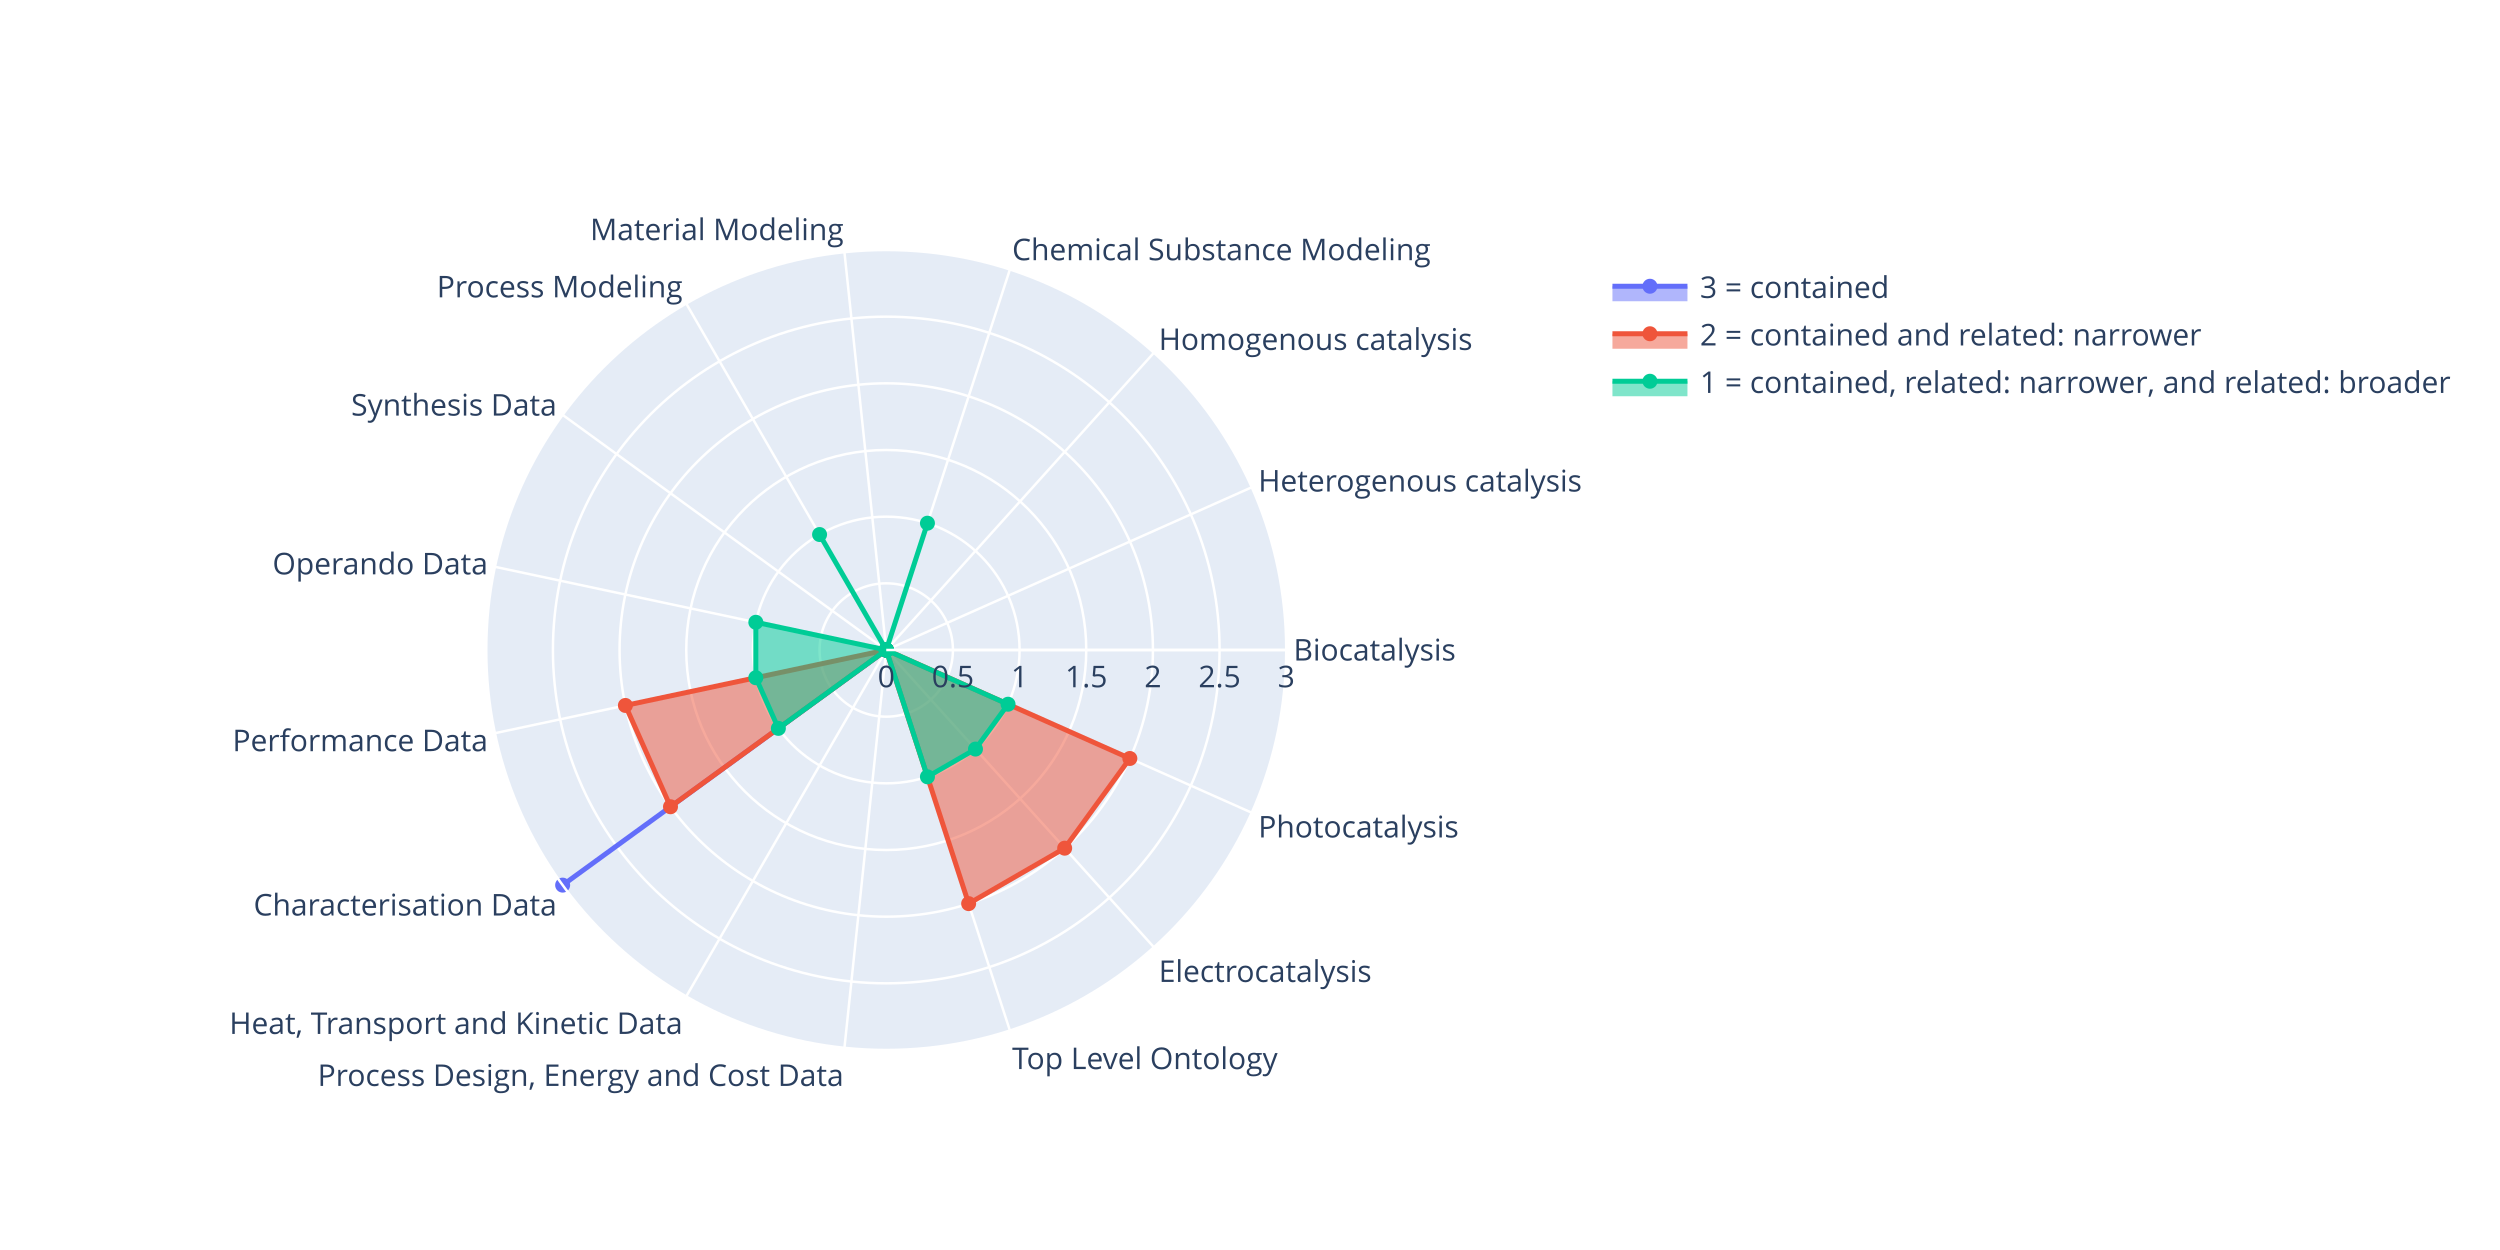
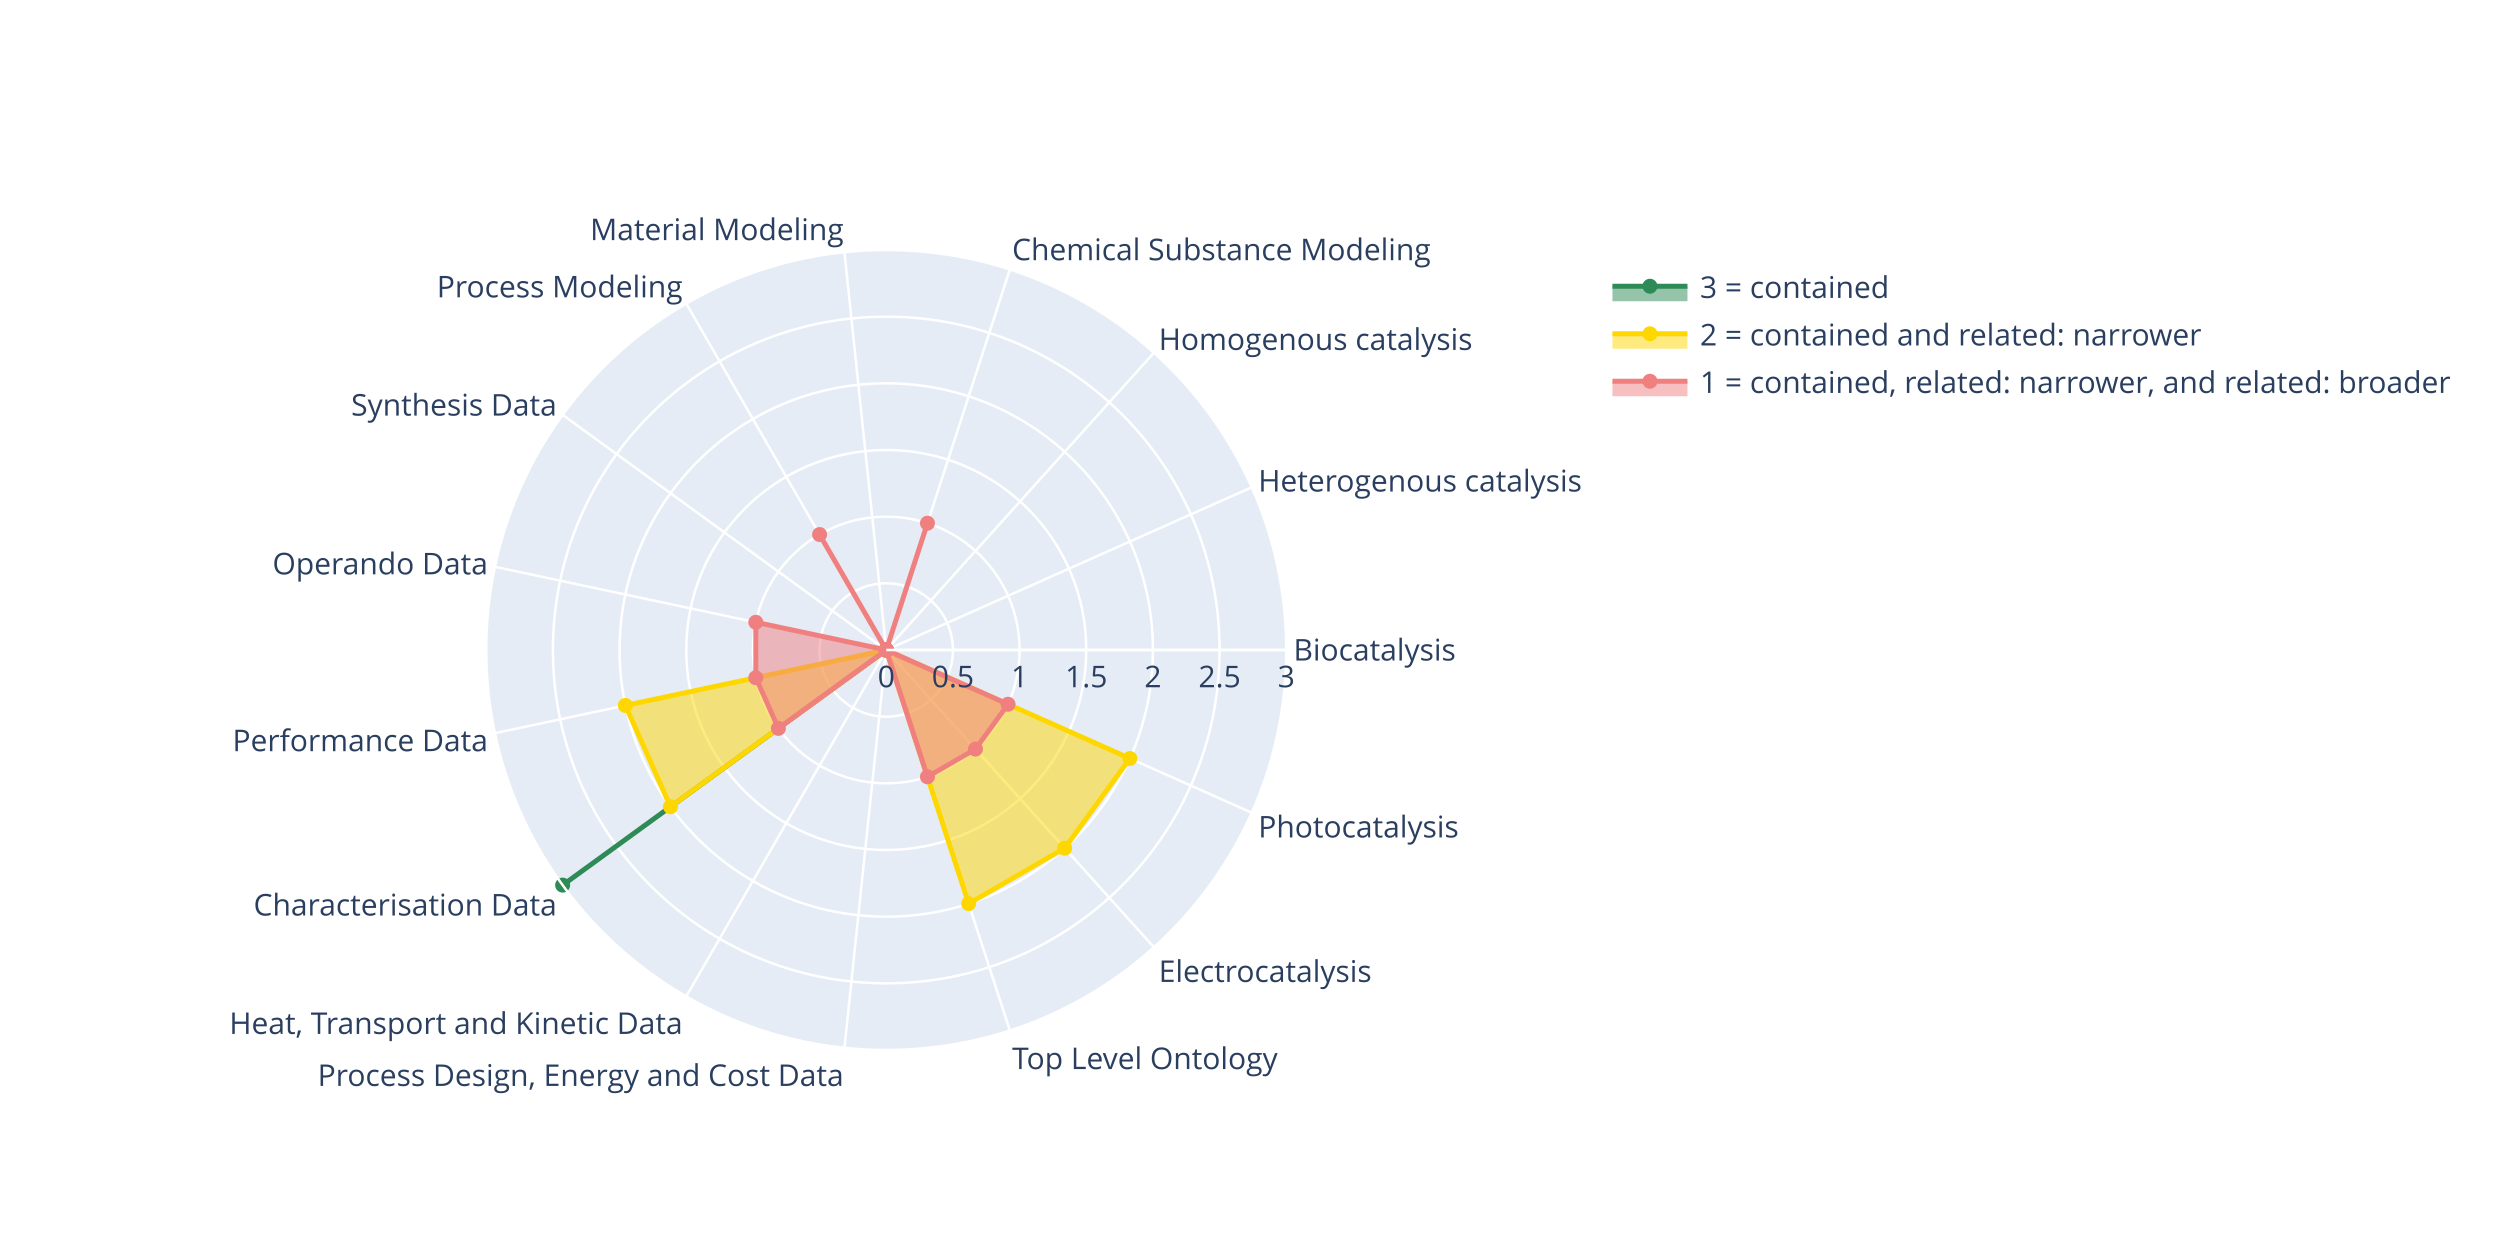
<svg xmlns="http://www.w3.org/2000/svg" class="main-svg" width="1000" height="500" style="" viewBox="0 0 1000 500">
  <rect x="0" y="0" width="1000" height="500" style="fill: rgb(255, 255, 255); fill-opacity: 1;" />
-   <defs id="defs-a817ab">
+   <defs id="defs-c5a2f8">
    <g class="clips">
-       <clipPath id="clipa817abpolar-for-traces">
+       <clipPath id="clipc5a2f8polar-for-traces">
        <path d="M160,0A160,160 0,1,0 -160,-1.9594348786357652e-14A160,160 0,1,0 160,3.9188697572715304e-14Z" transform="translate(160,160)" />
      </clipPath>
    </g>
    <g class="gradients" />
    <g class="patterns" />
  </defs>
  <g class="bglayer" />
  <g class="layer-below">
    <g class="imagelayer" />
    <g class="shapelayer" />
  </g>
  <g class="cartesianlayer" />
  <g class="polarlayer">
    <g class="polar">
      <g class="polarsublayer draglayer" />
      <g class="polarsublayer plotbg">
        <path d="M160,0A160,160 0,1,0 -160,-1.9594348786357652e-14A160,160 0,1,0 160,3.9188697572715304e-14Z" transform="translate(354.5,260)" style="fill: rgb(229, 236, 246); fill-opacity: 1;" />
      </g>
      <g class="polarsublayer backplot">
        <g class="maplayer" />
      </g>
      <g class="polarsublayer angular-grid" style="fill: none;">
        <path class="angularaxisgrid" d="M354.5,260L514.5,260" style="stroke: rgb(255, 255, 255); stroke-opacity: 1; stroke-width: 1px;" />
        <path class="angularaxisgrid" d="M354.5,260L500.667,194.922" style="stroke: rgb(255, 255, 255); stroke-opacity: 1; stroke-width: 1px;" />
        <path class="angularaxisgrid" d="M354.5,260L461.561,141.097" style="stroke: rgb(255, 255, 255); stroke-opacity: 1; stroke-width: 1px;" />
        <path class="angularaxisgrid" d="M354.5,260L403.943,107.831" style="stroke: rgb(255, 255, 255); stroke-opacity: 1; stroke-width: 1px;" />
        <path class="angularaxisgrid" d="M354.5,260L337.775,100.876" style="stroke: rgb(255, 255, 255); stroke-opacity: 1; stroke-width: 1px;" />
        <path class="angularaxisgrid" d="M354.5,260L274.5,121.436" style="stroke: rgb(255, 255, 255); stroke-opacity: 1; stroke-width: 1px;" />
        <path class="angularaxisgrid" d="M354.5,260L225.057,165.954" style="stroke: rgb(255, 255, 255); stroke-opacity: 1; stroke-width: 1px;" />
        <path class="angularaxisgrid" d="M354.5,260L197.996,226.734" style="stroke: rgb(255, 255, 255); stroke-opacity: 1; stroke-width: 1px;" />
        <path class="angularaxisgrid" d="M354.5,260L197.996,293.266" style="stroke: rgb(255, 255, 255); stroke-opacity: 1; stroke-width: 1px;" />
        <path class="angularaxisgrid" d="M354.5,260L225.057,354.046" style="stroke: rgb(255, 255, 255); stroke-opacity: 1; stroke-width: 1px;" />
        <path class="angularaxisgrid" d="M354.5,260L274.5,398.564" style="stroke: rgb(255, 255, 255); stroke-opacity: 1; stroke-width: 1px;" />
        <path class="angularaxisgrid" d="M354.5,260L337.775,419.124" style="stroke: rgb(255, 255, 255); stroke-opacity: 1; stroke-width: 1px;" />
        <path class="angularaxisgrid" d="M354.5,260L403.943,412.169" style="stroke: rgb(255, 255, 255); stroke-opacity: 1; stroke-width: 1px;" />
        <path class="angularaxisgrid" d="M354.5,260L461.561,378.903" style="stroke: rgb(255, 255, 255); stroke-opacity: 1; stroke-width: 1px;" />
        <path class="angularaxisgrid" d="M354.5,260L500.667,325.078" style="stroke: rgb(255, 255, 255); stroke-opacity: 1; stroke-width: 1px;" />
      </g>
      <g class="polarsublayer radial-grid" transform="translate(354.5,260)" style="fill: none;">
        <path class="xgrid" d="M26.67,0A26.67,26.67 0,1,0 -26.67,-3.2661330133259913e-15A26.67,26.67 0,1,0 26.67,6.532266026651983e-15Z" style="stroke: rgb(255, 255, 255); stroke-opacity: 1; stroke-width: 1px;" />
        <path class="xgrid" d="M53.33,0A53.33,53.33 0,1,0 -53.33,-6.531041379852834e-15A53.33,53.33 0,1,0 53.33,1.3062082759705669e-14Z" style="stroke: rgb(255, 255, 255); stroke-opacity: 1; stroke-width: 1px;" />
        <path class="xgrid" d="M80,0A80,80 0,1,0 -80,-9.797174393178826e-15A80,80 0,1,0 80,1.9594348786357652e-14Z" style="stroke: rgb(255, 255, 255); stroke-opacity: 1; stroke-width: 1px;" />
        <path class="xgrid" d="M106.67,0A106.67,106.67 0,1,0 -106.67,-1.3063307406504817e-14A106.67,106.67 0,1,0 106.67,2.6126614813009634e-14Z" style="stroke: rgb(255, 255, 255); stroke-opacity: 1; stroke-width: 1px;" />
        <path class="xgrid" d="M133.33,0A133.33,133.33 0,1,0 -133.33,-1.632821577303166e-14A133.33,133.33 0,1,0 133.33,3.265643154606332e-14Z" style="stroke: rgb(255, 255, 255); stroke-opacity: 1; stroke-width: 1px;" />
      </g>
      <g class="polarsublayer frontplot" transform="translate(194.5,100)">
        <g class="barlayer" />
        <g class="scatterlayer">
-           <g class="trace scatter trace821d12" style="stroke-miterlimit: 2; opacity: 1;">
-             <g class="fills" clip-path="url(#clipa817abpolar-for-traces)">
+           <g class="trace scatter trace8fc830" style="stroke-miterlimit: 2; opacity: 1;">
+             <g class="fills" clip-path="url(#clipc5a2f8polar-for-traces)">
              <g>
-                 <path class="js-fill" d="M160,160L160,160L160,160L160,160L160,160L160,160L160,160L160,160L160,160L30.56,254.05L160,160L160,160L160,160L160,160L160,160L160,160Z" style="fill: rgb(99, 110, 250); fill-opacity: 0.5; stroke-width: 0;" />
+                 <path class="js-fill" d="M160,160L160,160L160,160L160,160L160,160L160,160L160,160L160,160L160,160L30.56,254.05L160,160L160,160L160,160L160,160L160,160L160,160Z" style="fill: rgb(46, 139, 87); fill-opacity: 0.5; stroke-width: 0;" />
              </g>
            </g>
            <g class="errorbars" />
            <g class="lines">
-               <path class="js-line" d="M160,160L160,160L160,160L160,160L160,160L160,160L160,160L160,160L160,160L30.56,254.05L160,160L160,160L160,160L160,160L160,160L160,160" clip-path="url(#clipa817abpolar-for-traces)" style="vector-effect: non-scaling-stroke; fill: none; stroke: rgb(99, 110, 250); stroke-opacity: 1; stroke-width: 2px; opacity: 1;" />
+               <path class="js-line" d="M160,160L160,160L160,160L160,160L160,160L160,160L160,160L160,160L160,160L30.56,254.05L160,160L160,160L160,160L160,160L160,160L160,160" clip-path="url(#clipc5a2f8polar-for-traces)" style="vector-effect: non-scaling-stroke; fill: none; stroke: rgb(46, 139, 87); stroke-opacity: 1; stroke-width: 2px; opacity: 1;" />
            </g>
            <g class="points">
-               <path class="point" transform="translate(160,160)" d="M3,0A3,3 0 1,1 0,-3A3,3 0 0,1 3,0Z" style="opacity: 1; stroke-width: 0px; fill: rgb(99, 110, 250); fill-opacity: 1;" />
-               <path class="point" transform="translate(160,160)" d="M3,0A3,3 0 1,1 0,-3A3,3 0 0,1 3,0Z" style="opacity: 1; stroke-width: 0px; fill: rgb(99, 110, 250); fill-opacity: 1;" />
-               <path class="point" transform="translate(160,160)" d="M3,0A3,3 0 1,1 0,-3A3,3 0 0,1 3,0Z" style="opacity: 1; stroke-width: 0px; fill: rgb(99, 110, 250); fill-opacity: 1;" />
-               <path class="point" transform="translate(160,160)" d="M3,0A3,3 0 1,1 0,-3A3,3 0 0,1 3,0Z" style="opacity: 1; stroke-width: 0px; fill: rgb(99, 110, 250); fill-opacity: 1;" />
-               <path class="point" transform="translate(160,160)" d="M3,0A3,3 0 1,1 0,-3A3,3 0 0,1 3,0Z" style="opacity: 1; stroke-width: 0px; fill: rgb(99, 110, 250); fill-opacity: 1;" />
-               <path class="point" transform="translate(160,160)" d="M3,0A3,3 0 1,1 0,-3A3,3 0 0,1 3,0Z" style="opacity: 1; stroke-width: 0px; fill: rgb(99, 110, 250); fill-opacity: 1;" />
-               <path class="point" transform="translate(160,160)" d="M3,0A3,3 0 1,1 0,-3A3,3 0 0,1 3,0Z" style="opacity: 1; stroke-width: 0px; fill: rgb(99, 110, 250); fill-opacity: 1;" />
-               <path class="point" transform="translate(160,160)" d="M3,0A3,3 0 1,1 0,-3A3,3 0 0,1 3,0Z" style="opacity: 1; stroke-width: 0px; fill: rgb(99, 110, 250); fill-opacity: 1;" />
-               <path class="point" transform="translate(160,160)" d="M3,0A3,3 0 1,1 0,-3A3,3 0 0,1 3,0Z" style="opacity: 1; stroke-width: 0px; fill: rgb(99, 110, 250); fill-opacity: 1;" />
-               <path class="point" transform="translate(30.56,254.05)" d="M3,0A3,3 0 1,1 0,-3A3,3 0 0,1 3,0Z" style="opacity: 1; stroke-width: 0px; fill: rgb(99, 110, 250); fill-opacity: 1;" />
-               <path class="point" transform="translate(160,160)" d="M3,0A3,3 0 1,1 0,-3A3,3 0 0,1 3,0Z" style="opacity: 1; stroke-width: 0px; fill: rgb(99, 110, 250); fill-opacity: 1;" />
-               <path class="point" transform="translate(160,160)" d="M3,0A3,3 0 1,1 0,-3A3,3 0 0,1 3,0Z" style="opacity: 1; stroke-width: 0px; fill: rgb(99, 110, 250); fill-opacity: 1;" />
-               <path class="point" transform="translate(160,160)" d="M3,0A3,3 0 1,1 0,-3A3,3 0 0,1 3,0Z" style="opacity: 1; stroke-width: 0px; fill: rgb(99, 110, 250); fill-opacity: 1;" />
-               <path class="point" transform="translate(160,160)" d="M3,0A3,3 0 1,1 0,-3A3,3 0 0,1 3,0Z" style="opacity: 1; stroke-width: 0px; fill: rgb(99, 110, 250); fill-opacity: 1;" />
-               <path class="point" transform="translate(160,160)" d="M3,0A3,3 0 1,1 0,-3A3,3 0 0,1 3,0Z" style="opacity: 1; stroke-width: 0px; fill: rgb(99, 110, 250); fill-opacity: 1;" />
-               <path class="point" transform="translate(160,160)" d="M3,0A3,3 0 1,1 0,-3A3,3 0 0,1 3,0Z" style="opacity: 1; stroke-width: 0px; fill: rgb(99, 110, 250); fill-opacity: 1;" />
+               <path class="point" transform="translate(160,160)" d="M3,0A3,3 0 1,1 0,-3A3,3 0 0,1 3,0Z" style="opacity: 1; stroke-width: 0px; fill: rgb(46, 139, 87); fill-opacity: 1;" />
+               <path class="point" transform="translate(160,160)" d="M3,0A3,3 0 1,1 0,-3A3,3 0 0,1 3,0Z" style="opacity: 1; stroke-width: 0px; fill: rgb(46, 139, 87); fill-opacity: 1;" />
+               <path class="point" transform="translate(160,160)" d="M3,0A3,3 0 1,1 0,-3A3,3 0 0,1 3,0Z" style="opacity: 1; stroke-width: 0px; fill: rgb(46, 139, 87); fill-opacity: 1;" />
+               <path class="point" transform="translate(160,160)" d="M3,0A3,3 0 1,1 0,-3A3,3 0 0,1 3,0Z" style="opacity: 1; stroke-width: 0px; fill: rgb(46, 139, 87); fill-opacity: 1;" />
+               <path class="point" transform="translate(160,160)" d="M3,0A3,3 0 1,1 0,-3A3,3 0 0,1 3,0Z" style="opacity: 1; stroke-width: 0px; fill: rgb(46, 139, 87); fill-opacity: 1;" />
+               <path class="point" transform="translate(160,160)" d="M3,0A3,3 0 1,1 0,-3A3,3 0 0,1 3,0Z" style="opacity: 1; stroke-width: 0px; fill: rgb(46, 139, 87); fill-opacity: 1;" />
+               <path class="point" transform="translate(160,160)" d="M3,0A3,3 0 1,1 0,-3A3,3 0 0,1 3,0Z" style="opacity: 1; stroke-width: 0px; fill: rgb(46, 139, 87); fill-opacity: 1;" />
+               <path class="point" transform="translate(160,160)" d="M3,0A3,3 0 1,1 0,-3A3,3 0 0,1 3,0Z" style="opacity: 1; stroke-width: 0px; fill: rgb(46, 139, 87); fill-opacity: 1;" />
+               <path class="point" transform="translate(160,160)" d="M3,0A3,3 0 1,1 0,-3A3,3 0 0,1 3,0Z" style="opacity: 1; stroke-width: 0px; fill: rgb(46, 139, 87); fill-opacity: 1;" />
+               <path class="point" transform="translate(30.56,254.05)" d="M3,0A3,3 0 1,1 0,-3A3,3 0 0,1 3,0Z" style="opacity: 1; stroke-width: 0px; fill: rgb(46, 139, 87); fill-opacity: 1;" />
+               <path class="point" transform="translate(160,160)" d="M3,0A3,3 0 1,1 0,-3A3,3 0 0,1 3,0Z" style="opacity: 1; stroke-width: 0px; fill: rgb(46, 139, 87); fill-opacity: 1;" />
+               <path class="point" transform="translate(160,160)" d="M3,0A3,3 0 1,1 0,-3A3,3 0 0,1 3,0Z" style="opacity: 1; stroke-width: 0px; fill: rgb(46, 139, 87); fill-opacity: 1;" />
+               <path class="point" transform="translate(160,160)" d="M3,0A3,3 0 1,1 0,-3A3,3 0 0,1 3,0Z" style="opacity: 1; stroke-width: 0px; fill: rgb(46, 139, 87); fill-opacity: 1;" />
+               <path class="point" transform="translate(160,160)" d="M3,0A3,3 0 1,1 0,-3A3,3 0 0,1 3,0Z" style="opacity: 1; stroke-width: 0px; fill: rgb(46, 139, 87); fill-opacity: 1;" />
+               <path class="point" transform="translate(160,160)" d="M3,0A3,3 0 1,1 0,-3A3,3 0 0,1 3,0Z" style="opacity: 1; stroke-width: 0px; fill: rgb(46, 139, 87); fill-opacity: 1;" />
+               <path class="point" transform="translate(160,160)" d="M3,0A3,3 0 1,1 0,-3A3,3 0 0,1 3,0Z" style="opacity: 1; stroke-width: 0px; fill: rgb(46, 139, 87); fill-opacity: 1;" />
            </g>
            <g class="text" />
          </g>
-           <g class="trace scatter trace082af7" style="stroke-miterlimit: 2; opacity: 1;">
-             <g class="fills" clip-path="url(#clipa817abpolar-for-traces)">
+           <g class="trace scatter traceb308e4" style="stroke-miterlimit: 2; opacity: 1;">
+             <g class="fills" clip-path="url(#clipc5a2f8polar-for-traces)">
              <g>
-                 <path class="js-fill" d="M160,160L160,160L160,160L160,160L160,160L160,160L160,160L160,160L55.66,182.18L73.7,222.7L160,160L160,160L192.96,261.45L231.37,239.27L257.44,203.39L160,160Z" style="fill: rgb(239, 85, 59); fill-opacity: 0.5; stroke-width: 0;" />
+                 <path class="js-fill" d="M160,160L160,160L160,160L160,160L160,160L160,160L160,160L160,160L55.66,182.18L73.7,222.7L160,160L160,160L192.96,261.45L231.37,239.27L257.44,203.39L160,160Z" style="fill: rgb(255, 215, 0); fill-opacity: 0.5; stroke-width: 0;" />
              </g>
            </g>
            <g class="errorbars" />
            <g class="lines">
-               <path class="js-line" d="M160,160L160,160L160,160L160,160L160,160L160,160L160,160L160,160L55.66,182.18L73.7,222.7L160,160L160,160L192.96,261.45L231.37,239.27L257.44,203.39L160,160" clip-path="url(#clipa817abpolar-for-traces)" style="vector-effect: non-scaling-stroke; fill: none; stroke: rgb(239, 85, 59); stroke-opacity: 1; stroke-width: 2px; opacity: 1;" />
+               <path class="js-line" d="M160,160L160,160L160,160L160,160L160,160L160,160L160,160L160,160L55.66,182.18L73.7,222.7L160,160L160,160L192.96,261.45L231.37,239.27L257.44,203.39L160,160" clip-path="url(#clipc5a2f8polar-for-traces)" style="vector-effect: non-scaling-stroke; fill: none; stroke: rgb(255, 215, 0); stroke-opacity: 1; stroke-width: 2px; opacity: 1;" />
            </g>
            <g class="points">
-               <path class="point" transform="translate(160,160)" d="M3,0A3,3 0 1,1 0,-3A3,3 0 0,1 3,0Z" style="opacity: 1; stroke-width: 0px; fill: rgb(239, 85, 59); fill-opacity: 1;" />
-               <path class="point" transform="translate(160,160)" d="M3,0A3,3 0 1,1 0,-3A3,3 0 0,1 3,0Z" style="opacity: 1; stroke-width: 0px; fill: rgb(239, 85, 59); fill-opacity: 1;" />
-               <path class="point" transform="translate(160,160)" d="M3,0A3,3 0 1,1 0,-3A3,3 0 0,1 3,0Z" style="opacity: 1; stroke-width: 0px; fill: rgb(239, 85, 59); fill-opacity: 1;" />
-               <path class="point" transform="translate(160,160)" d="M3,0A3,3 0 1,1 0,-3A3,3 0 0,1 3,0Z" style="opacity: 1; stroke-width: 0px; fill: rgb(239, 85, 59); fill-opacity: 1;" />
-               <path class="point" transform="translate(160,160)" d="M3,0A3,3 0 1,1 0,-3A3,3 0 0,1 3,0Z" style="opacity: 1; stroke-width: 0px; fill: rgb(239, 85, 59); fill-opacity: 1;" />
-               <path class="point" transform="translate(160,160)" d="M3,0A3,3 0 1,1 0,-3A3,3 0 0,1 3,0Z" style="opacity: 1; stroke-width: 0px; fill: rgb(239, 85, 59); fill-opacity: 1;" />
-               <path class="point" transform="translate(160,160)" d="M3,0A3,3 0 1,1 0,-3A3,3 0 0,1 3,0Z" style="opacity: 1; stroke-width: 0px; fill: rgb(239, 85, 59); fill-opacity: 1;" />
-               <path class="point" transform="translate(160,160)" d="M3,0A3,3 0 1,1 0,-3A3,3 0 0,1 3,0Z" style="opacity: 1; stroke-width: 0px; fill: rgb(239, 85, 59); fill-opacity: 1;" />
-               <path class="point" transform="translate(55.66,182.18)" d="M3,0A3,3 0 1,1 0,-3A3,3 0 0,1 3,0Z" style="opacity: 1; stroke-width: 0px; fill: rgb(239, 85, 59); fill-opacity: 1;" />
-               <path class="point" transform="translate(73.7,222.7)" d="M3,0A3,3 0 1,1 0,-3A3,3 0 0,1 3,0Z" style="opacity: 1; stroke-width: 0px; fill: rgb(239, 85, 59); fill-opacity: 1;" />
-               <path class="point" transform="translate(160,160)" d="M3,0A3,3 0 1,1 0,-3A3,3 0 0,1 3,0Z" style="opacity: 1; stroke-width: 0px; fill: rgb(239, 85, 59); fill-opacity: 1;" />
-               <path class="point" transform="translate(160,160)" d="M3,0A3,3 0 1,1 0,-3A3,3 0 0,1 3,0Z" style="opacity: 1; stroke-width: 0px; fill: rgb(239, 85, 59); fill-opacity: 1;" />
-               <path class="point" transform="translate(192.96,261.45)" d="M3,0A3,3 0 1,1 0,-3A3,3 0 0,1 3,0Z" style="opacity: 1; stroke-width: 0px; fill: rgb(239, 85, 59); fill-opacity: 1;" />
-               <path class="point" transform="translate(231.37,239.27)" d="M3,0A3,3 0 1,1 0,-3A3,3 0 0,1 3,0Z" style="opacity: 1; stroke-width: 0px; fill: rgb(239, 85, 59); fill-opacity: 1;" />
-               <path class="point" transform="translate(257.44,203.39)" d="M3,0A3,3 0 1,1 0,-3A3,3 0 0,1 3,0Z" style="opacity: 1; stroke-width: 0px; fill: rgb(239, 85, 59); fill-opacity: 1;" />
-               <path class="point" transform="translate(160,160)" d="M3,0A3,3 0 1,1 0,-3A3,3 0 0,1 3,0Z" style="opacity: 1; stroke-width: 0px; fill: rgb(239, 85, 59); fill-opacity: 1;" />
+               <path class="point" transform="translate(160,160)" d="M3,0A3,3 0 1,1 0,-3A3,3 0 0,1 3,0Z" style="opacity: 1; stroke-width: 0px; fill: rgb(255, 215, 0); fill-opacity: 1;" />
+               <path class="point" transform="translate(160,160)" d="M3,0A3,3 0 1,1 0,-3A3,3 0 0,1 3,0Z" style="opacity: 1; stroke-width: 0px; fill: rgb(255, 215, 0); fill-opacity: 1;" />
+               <path class="point" transform="translate(160,160)" d="M3,0A3,3 0 1,1 0,-3A3,3 0 0,1 3,0Z" style="opacity: 1; stroke-width: 0px; fill: rgb(255, 215, 0); fill-opacity: 1;" />
+               <path class="point" transform="translate(160,160)" d="M3,0A3,3 0 1,1 0,-3A3,3 0 0,1 3,0Z" style="opacity: 1; stroke-width: 0px; fill: rgb(255, 215, 0); fill-opacity: 1;" />
+               <path class="point" transform="translate(160,160)" d="M3,0A3,3 0 1,1 0,-3A3,3 0 0,1 3,0Z" style="opacity: 1; stroke-width: 0px; fill: rgb(255, 215, 0); fill-opacity: 1;" />
+               <path class="point" transform="translate(160,160)" d="M3,0A3,3 0 1,1 0,-3A3,3 0 0,1 3,0Z" style="opacity: 1; stroke-width: 0px; fill: rgb(255, 215, 0); fill-opacity: 1;" />
+               <path class="point" transform="translate(160,160)" d="M3,0A3,3 0 1,1 0,-3A3,3 0 0,1 3,0Z" style="opacity: 1; stroke-width: 0px; fill: rgb(255, 215, 0); fill-opacity: 1;" />
+               <path class="point" transform="translate(160,160)" d="M3,0A3,3 0 1,1 0,-3A3,3 0 0,1 3,0Z" style="opacity: 1; stroke-width: 0px; fill: rgb(255, 215, 0); fill-opacity: 1;" />
+               <path class="point" transform="translate(55.66,182.18)" d="M3,0A3,3 0 1,1 0,-3A3,3 0 0,1 3,0Z" style="opacity: 1; stroke-width: 0px; fill: rgb(255, 215, 0); fill-opacity: 1;" />
+               <path class="point" transform="translate(73.7,222.7)" d="M3,0A3,3 0 1,1 0,-3A3,3 0 0,1 3,0Z" style="opacity: 1; stroke-width: 0px; fill: rgb(255, 215, 0); fill-opacity: 1;" />
+               <path class="point" transform="translate(160,160)" d="M3,0A3,3 0 1,1 0,-3A3,3 0 0,1 3,0Z" style="opacity: 1; stroke-width: 0px; fill: rgb(255, 215, 0); fill-opacity: 1;" />
+               <path class="point" transform="translate(160,160)" d="M3,0A3,3 0 1,1 0,-3A3,3 0 0,1 3,0Z" style="opacity: 1; stroke-width: 0px; fill: rgb(255, 215, 0); fill-opacity: 1;" />
+               <path class="point" transform="translate(192.96,261.45)" d="M3,0A3,3 0 1,1 0,-3A3,3 0 0,1 3,0Z" style="opacity: 1; stroke-width: 0px; fill: rgb(255, 215, 0); fill-opacity: 1;" />
+               <path class="point" transform="translate(231.37,239.27)" d="M3,0A3,3 0 1,1 0,-3A3,3 0 0,1 3,0Z" style="opacity: 1; stroke-width: 0px; fill: rgb(255, 215, 0); fill-opacity: 1;" />
+               <path class="point" transform="translate(257.44,203.39)" d="M3,0A3,3 0 1,1 0,-3A3,3 0 0,1 3,0Z" style="opacity: 1; stroke-width: 0px; fill: rgb(255, 215, 0); fill-opacity: 1;" />
+               <path class="point" transform="translate(160,160)" d="M3,0A3,3 0 1,1 0,-3A3,3 0 0,1 3,0Z" style="opacity: 1; stroke-width: 0px; fill: rgb(255, 215, 0); fill-opacity: 1;" />
            </g>
            <g class="text" />
          </g>
-           <g class="trace scatter tracebc8db5" style="stroke-miterlimit: 2; opacity: 1;">
-             <g class="fills" clip-path="url(#clipa817abpolar-for-traces)">
+           <g class="trace scatter trace1dc58a" style="stroke-miterlimit: 2; opacity: 1;">
+             <g class="fills" clip-path="url(#clipc5a2f8polar-for-traces)">
              <g>
-                 <path class="js-fill" d="M160,160L160,160L160,160L176.48,109.28L160,160L133.33,113.81L160,160L107.83,148.91L107.83,171.09L116.85,191.35L160,160L160,160L176.48,210.72L195.69,199.63L208.72,181.69L160,160Z" style="fill: rgb(0, 204, 150); fill-opacity: 0.5; stroke-width: 0;" />
+                 <path class="js-fill" d="M160,160L160,160L160,160L176.48,109.28L160,160L133.33,113.81L160,160L107.83,148.91L107.83,171.09L116.85,191.35L160,160L160,160L176.48,210.72L195.69,199.63L208.72,181.69L160,160Z" style="fill: rgb(240, 128, 128); fill-opacity: 0.5; stroke-width: 0;" />
              </g>
            </g>
            <g class="errorbars" />
            <g class="lines">
-               <path class="js-line" d="M160,160L160,160L160,160L176.48,109.28L160,160L133.33,113.81L160,160L107.83,148.91L107.83,171.09L116.85,191.35L160,160L160,160L176.48,210.72L195.69,199.63L208.72,181.69L160,160" clip-path="url(#clipa817abpolar-for-traces)" style="vector-effect: non-scaling-stroke; fill: none; stroke: rgb(0, 204, 150); stroke-opacity: 1; stroke-width: 2px; opacity: 1;" />
+               <path class="js-line" d="M160,160L160,160L160,160L176.48,109.28L160,160L133.33,113.81L160,160L107.83,148.91L107.83,171.09L116.85,191.35L160,160L160,160L176.48,210.72L195.69,199.63L208.72,181.69L160,160" clip-path="url(#clipc5a2f8polar-for-traces)" style="vector-effect: non-scaling-stroke; fill: none; stroke: rgb(240, 128, 128); stroke-opacity: 1; stroke-width: 2px; opacity: 1;" />
            </g>
            <g class="points">
-               <path class="point" transform="translate(160,160)" d="M3,0A3,3 0 1,1 0,-3A3,3 0 0,1 3,0Z" style="opacity: 1; stroke-width: 0px; fill: rgb(0, 204, 150); fill-opacity: 1;" />
-               <path class="point" transform="translate(160,160)" d="M3,0A3,3 0 1,1 0,-3A3,3 0 0,1 3,0Z" style="opacity: 1; stroke-width: 0px; fill: rgb(0, 204, 150); fill-opacity: 1;" />
-               <path class="point" transform="translate(160,160)" d="M3,0A3,3 0 1,1 0,-3A3,3 0 0,1 3,0Z" style="opacity: 1; stroke-width: 0px; fill: rgb(0, 204, 150); fill-opacity: 1;" />
-               <path class="point" transform="translate(176.48,109.28)" d="M3,0A3,3 0 1,1 0,-3A3,3 0 0,1 3,0Z" style="opacity: 1; stroke-width: 0px; fill: rgb(0, 204, 150); fill-opacity: 1;" />
-               <path class="point" transform="translate(160,160)" d="M3,0A3,3 0 1,1 0,-3A3,3 0 0,1 3,0Z" style="opacity: 1; stroke-width: 0px; fill: rgb(0, 204, 150); fill-opacity: 1;" />
-               <path class="point" transform="translate(133.33,113.81)" d="M3,0A3,3 0 1,1 0,-3A3,3 0 0,1 3,0Z" style="opacity: 1; stroke-width: 0px; fill: rgb(0, 204, 150); fill-opacity: 1;" />
-               <path class="point" transform="translate(160,160)" d="M3,0A3,3 0 1,1 0,-3A3,3 0 0,1 3,0Z" style="opacity: 1; stroke-width: 0px; fill: rgb(0, 204, 150); fill-opacity: 1;" />
-               <path class="point" transform="translate(107.83,148.91)" d="M3,0A3,3 0 1,1 0,-3A3,3 0 0,1 3,0Z" style="opacity: 1; stroke-width: 0px; fill: rgb(0, 204, 150); fill-opacity: 1;" />
-               <path class="point" transform="translate(107.83,171.09)" d="M3,0A3,3 0 1,1 0,-3A3,3 0 0,1 3,0Z" style="opacity: 1; stroke-width: 0px; fill: rgb(0, 204, 150); fill-opacity: 1;" />
-               <path class="point" transform="translate(116.85,191.35)" d="M3,0A3,3 0 1,1 0,-3A3,3 0 0,1 3,0Z" style="opacity: 1; stroke-width: 0px; fill: rgb(0, 204, 150); fill-opacity: 1;" />
-               <path class="point" transform="translate(160,160)" d="M3,0A3,3 0 1,1 0,-3A3,3 0 0,1 3,0Z" style="opacity: 1; stroke-width: 0px; fill: rgb(0, 204, 150); fill-opacity: 1;" />
-               <path class="point" transform="translate(160,160)" d="M3,0A3,3 0 1,1 0,-3A3,3 0 0,1 3,0Z" style="opacity: 1; stroke-width: 0px; fill: rgb(0, 204, 150); fill-opacity: 1;" />
-               <path class="point" transform="translate(176.48,210.72)" d="M3,0A3,3 0 1,1 0,-3A3,3 0 0,1 3,0Z" style="opacity: 1; stroke-width: 0px; fill: rgb(0, 204, 150); fill-opacity: 1;" />
-               <path class="point" transform="translate(195.69,199.63)" d="M3,0A3,3 0 1,1 0,-3A3,3 0 0,1 3,0Z" style="opacity: 1; stroke-width: 0px; fill: rgb(0, 204, 150); fill-opacity: 1;" />
-               <path class="point" transform="translate(208.72,181.69)" d="M3,0A3,3 0 1,1 0,-3A3,3 0 0,1 3,0Z" style="opacity: 1; stroke-width: 0px; fill: rgb(0, 204, 150); fill-opacity: 1;" />
-               <path class="point" transform="translate(160,160)" d="M3,0A3,3 0 1,1 0,-3A3,3 0 0,1 3,0Z" style="opacity: 1; stroke-width: 0px; fill: rgb(0, 204, 150); fill-opacity: 1;" />
+               <path class="point" transform="translate(160,160)" d="M3,0A3,3 0 1,1 0,-3A3,3 0 0,1 3,0Z" style="opacity: 1; stroke-width: 0px; fill: rgb(240, 128, 128); fill-opacity: 1;" />
+               <path class="point" transform="translate(160,160)" d="M3,0A3,3 0 1,1 0,-3A3,3 0 0,1 3,0Z" style="opacity: 1; stroke-width: 0px; fill: rgb(240, 128, 128); fill-opacity: 1;" />
+               <path class="point" transform="translate(160,160)" d="M3,0A3,3 0 1,1 0,-3A3,3 0 0,1 3,0Z" style="opacity: 1; stroke-width: 0px; fill: rgb(240, 128, 128); fill-opacity: 1;" />
+               <path class="point" transform="translate(176.48,109.28)" d="M3,0A3,3 0 1,1 0,-3A3,3 0 0,1 3,0Z" style="opacity: 1; stroke-width: 0px; fill: rgb(240, 128, 128); fill-opacity: 1;" />
+               <path class="point" transform="translate(160,160)" d="M3,0A3,3 0 1,1 0,-3A3,3 0 0,1 3,0Z" style="opacity: 1; stroke-width: 0px; fill: rgb(240, 128, 128); fill-opacity: 1;" />
+               <path class="point" transform="translate(133.33,113.81)" d="M3,0A3,3 0 1,1 0,-3A3,3 0 0,1 3,0Z" style="opacity: 1; stroke-width: 0px; fill: rgb(240, 128, 128); fill-opacity: 1;" />
+               <path class="point" transform="translate(160,160)" d="M3,0A3,3 0 1,1 0,-3A3,3 0 0,1 3,0Z" style="opacity: 1; stroke-width: 0px; fill: rgb(240, 128, 128); fill-opacity: 1;" />
+               <path class="point" transform="translate(107.83,148.91)" d="M3,0A3,3 0 1,1 0,-3A3,3 0 0,1 3,0Z" style="opacity: 1; stroke-width: 0px; fill: rgb(240, 128, 128); fill-opacity: 1;" />
+               <path class="point" transform="translate(107.83,171.09)" d="M3,0A3,3 0 1,1 0,-3A3,3 0 0,1 3,0Z" style="opacity: 1; stroke-width: 0px; fill: rgb(240, 128, 128); fill-opacity: 1;" />
+               <path class="point" transform="translate(116.85,191.35)" d="M3,0A3,3 0 1,1 0,-3A3,3 0 0,1 3,0Z" style="opacity: 1; stroke-width: 0px; fill: rgb(240, 128, 128); fill-opacity: 1;" />
+               <path class="point" transform="translate(160,160)" d="M3,0A3,3 0 1,1 0,-3A3,3 0 0,1 3,0Z" style="opacity: 1; stroke-width: 0px; fill: rgb(240, 128, 128); fill-opacity: 1;" />
+               <path class="point" transform="translate(160,160)" d="M3,0A3,3 0 1,1 0,-3A3,3 0 0,1 3,0Z" style="opacity: 1; stroke-width: 0px; fill: rgb(240, 128, 128); fill-opacity: 1;" />
+               <path class="point" transform="translate(176.48,210.72)" d="M3,0A3,3 0 1,1 0,-3A3,3 0 0,1 3,0Z" style="opacity: 1; stroke-width: 0px; fill: rgb(240, 128, 128); fill-opacity: 1;" />
+               <path class="point" transform="translate(195.69,199.63)" d="M3,0A3,3 0 1,1 0,-3A3,3 0 0,1 3,0Z" style="opacity: 1; stroke-width: 0px; fill: rgb(240, 128, 128); fill-opacity: 1;" />
+               <path class="point" transform="translate(208.72,181.69)" d="M3,0A3,3 0 1,1 0,-3A3,3 0 0,1 3,0Z" style="opacity: 1; stroke-width: 0px; fill: rgb(240, 128, 128); fill-opacity: 1;" />
+               <path class="point" transform="translate(160,160)" d="M3,0A3,3 0 1,1 0,-3A3,3 0 0,1 3,0Z" style="opacity: 1; stroke-width: 0px; fill: rgb(240, 128, 128); fill-opacity: 1;" />
            </g>
            <g class="text" />
          </g>
        </g>
      </g>
      <g class="polarsublayer angular-line">
        <path d="M160,0A160,160 0,1,0 -160,-1.9594348786357652e-14A160,160 0,1,0 160,3.9188697572715304e-14Z" transform="translate(354.5,260)" stroke-width="1" style="fill: none; stroke: rgb(255, 255, 255); stroke-opacity: 1;" />
      </g>
      <g class="polarsublayer radial-line">
        <line x1="0" y1="0" x2="160" y2="0" transform="translate(354.5,260)" stroke-width="1" style="fill: none; stroke: rgb(255, 255, 255); stroke-opacity: 1;" />
      </g>
      <g class="polarsublayer angular-axis">
        <g class="angularaxistick">
          <text text-anchor="start" x="2.9" y="4.2" transform="translate(514.5,260)" style="font-family: 'Open Sans', verdana, arial, sans-serif; font-size: 12px; fill: rgb(42, 63, 95); fill-opacity: 1; white-space: pre; opacity: 1;">Biocatalysis</text>
        </g>
        <g class="angularaxistick">
          <text text-anchor="start" x="2.649" y="1.681" transform="translate(500.6673,194.9221)" style="font-family: 'Open Sans', verdana, arial, sans-serif; font-size: 12px; fill: rgb(42, 63, 95); fill-opacity: 1; white-space: pre; opacity: 1;">Heterogenous catalysis</text>
        </g>
        <g class="angularaxistick">
          <text text-anchor="start" x="1.94" y="-1.128" transform="translate(461.5609,141.0968)" style="font-family: 'Open Sans', verdana, arial, sans-serif; font-size: 12px; fill: rgb(42, 63, 95); fill-opacity: 1; white-space: pre; opacity: 1;">Homogenous catalysis</text>
        </g>
        <g class="angularaxistick">
          <text text-anchor="start" x="0.896" y="-3.743" transform="translate(403.9427,107.831)" style="font-family: 'Open Sans', verdana, arial, sans-serif; font-size: 12px; fill: rgb(42, 63, 95); fill-opacity: 1; white-space: pre; opacity: 1;">Chemical Substance Modeling</text>
        </g>
        <g class="angularaxistick">
          <text text-anchor="end" x="-0.303" y="-4.832" transform="translate(337.7754,100.8765)" style="font-family: 'Open Sans', verdana, arial, sans-serif; font-size: 12px; fill: rgb(42, 63, 95); fill-opacity: 1; white-space: pre; opacity: 1;">Material Modeling</text>
        </g>
        <g class="angularaxistick">
          <text text-anchor="end" x="-1.45" y="-2.49" transform="translate(274.5,121.4359)" style="font-family: 'Open Sans', verdana, arial, sans-serif; font-size: 12px; fill: rgb(42, 63, 95); fill-opacity: 1; white-space: pre; opacity: 1;">Process Modeling</text>
        </g>
        <g class="angularaxistick">
          <text text-anchor="end" x="-2.346" y="0.283" transform="translate(225.0573,165.9544)" style="font-family: 'Open Sans', verdana, arial, sans-serif; font-size: 12px; fill: rgb(42, 63, 95); fill-opacity: 1; white-space: pre; opacity: 1;">Synthesis Data</text>
        </g>
        <g class="angularaxistick">
          <text text-anchor="end" x="-2.837" y="3.006" transform="translate(197.9964,226.7341)" style="font-family: 'Open Sans', verdana, arial, sans-serif; font-size: 12px; fill: rgb(42, 63, 95); fill-opacity: 1; white-space: pre; opacity: 1;">Operando Data</text>
        </g>
        <g class="angularaxistick">
          <text text-anchor="end" x="-2.837" y="7.206" transform="translate(197.9964,293.2659)" style="font-family: 'Open Sans', verdana, arial, sans-serif; font-size: 12px; fill: rgb(42, 63, 95); fill-opacity: 1; white-space: pre; opacity: 1;">Performance Data</text>
        </g>
        <g class="angularaxistick">
          <text text-anchor="end" x="-2.346" y="12.156" transform="translate(225.0573,354.0456)" style="font-family: 'Open Sans', verdana, arial, sans-serif; font-size: 12px; fill: rgb(42, 63, 95); fill-opacity: 1; white-space: pre; opacity: 1;">Characterisation Data</text>
        </g>
        <g class="angularaxistick">
          <text text-anchor="end" x="-1.45" y="15.004" transform="translate(274.5,398.5641)" style="font-family: 'Open Sans', verdana, arial, sans-serif; font-size: 12px; fill: rgb(42, 63, 95); fill-opacity: 1; white-space: pre; opacity: 1;">Heat, Transport and Kinetic Data</text>
        </g>
        <g class="angularaxistick">
          <text text-anchor="end" x="-0.303" y="15.257" transform="translate(337.7754,419.1235)" style="font-family: 'Open Sans', verdana, arial, sans-serif; font-size: 12px; fill: rgb(42, 63, 95); fill-opacity: 1; white-space: pre; opacity: 1;">Process Design, Energy and Cost Data</text>
        </g>
        <g class="angularaxistick">
          <text text-anchor="start" x="0.896" y="15.469" transform="translate(403.9427,412.169)" style="font-family: 'Open Sans', verdana, arial, sans-serif; font-size: 12px; fill: rgb(42, 63, 95); fill-opacity: 1; white-space: pre; opacity: 1;">Top Level Ontology</text>
        </g>
        <g class="angularaxistick">
          <text text-anchor="start" x="1.94" y="13.883" transform="translate(461.5609,378.9032)" style="font-family: 'Open Sans', verdana, arial, sans-serif; font-size: 12px; fill: rgb(42, 63, 95); fill-opacity: 1; white-space: pre; opacity: 1;">Electrocatalysis</text>
        </g>
        <g class="angularaxistick">
          <text text-anchor="start" x="2.649" y="9.897" transform="translate(500.6673,325.0779)" style="font-family: 'Open Sans', verdana, arial, sans-serif; font-size: 12px; fill: rgb(42, 63, 95); fill-opacity: 1; white-space: pre; opacity: 1;">Photocatalysis</text>
        </g>
      </g>
      <g class="polarsublayer radial-axis" transform="translate(354.5,260)">
        <g class="xtick">
          <text text-anchor="middle" x="0" y="14.9" transform="" style="font-family: 'Open Sans', verdana, arial, sans-serif; font-size: 12px; fill: rgb(42, 63, 95); fill-opacity: 1; white-space: pre; opacity: 1;">0</text>
        </g>
        <g class="xtick">
          <text text-anchor="middle" x="0" y="14.9" transform="translate(26.67,0)" style="font-family: 'Open Sans', verdana, arial, sans-serif; font-size: 12px; fill: rgb(42, 63, 95); fill-opacity: 1; white-space: pre; opacity: 1;">0.5</text>
        </g>
        <g class="xtick">
          <text text-anchor="middle" x="0" y="14.9" transform="translate(53.33,0)" style="font-family: 'Open Sans', verdana, arial, sans-serif; font-size: 12px; fill: rgb(42, 63, 95); fill-opacity: 1; white-space: pre; opacity: 1;">1</text>
        </g>
        <g class="xtick">
          <text text-anchor="middle" x="0" y="14.9" transform="translate(80,0)" style="font-family: 'Open Sans', verdana, arial, sans-serif; font-size: 12px; fill: rgb(42, 63, 95); fill-opacity: 1; white-space: pre; opacity: 1;">1.5</text>
        </g>
        <g class="xtick">
          <text text-anchor="middle" x="0" y="14.9" transform="translate(106.67,0)" style="font-family: 'Open Sans', verdana, arial, sans-serif; font-size: 12px; fill: rgb(42, 63, 95); fill-opacity: 1; white-space: pre; opacity: 1;">2</text>
        </g>
        <g class="xtick">
          <text text-anchor="middle" x="0" y="14.9" transform="translate(133.33,0)" style="font-family: 'Open Sans', verdana, arial, sans-serif; font-size: 12px; fill: rgb(42, 63, 95); fill-opacity: 1; white-space: pre; opacity: 1;">2.5</text>
        </g>
        <g class="xtick">
          <text text-anchor="middle" x="0" y="14.9" transform="translate(160,0)" style="font-family: 'Open Sans', verdana, arial, sans-serif; font-size: 12px; fill: rgb(42, 63, 95); fill-opacity: 1; white-space: pre; opacity: 1;">3</text>
        </g>
      </g>
    </g>
  </g>
  <g class="smithlayer" />
  <g class="ternarylayer" />
  <g class="geolayer" />
  <g class="funnelarealayer" />
  <g class="pielayer" />
  <g class="iciclelayer" />
  <g class="treemaplayer" />
  <g class="sunburstlayer" />
  <g class="glimages" />
-   <defs id="topdefs-a817ab">
+   <defs id="topdefs-c5a2f8">
    <g class="clips" />
-     <clipPath id="legenda817ab">
+     <clipPath id="legendc5a2f8">
      <rect width="348" height="67" x="0" y="0" />
    </clipPath>
  </defs>
  <g class="layer-above">
    <g class="imagelayer" />
    <g class="shapelayer" />
  </g>
  <g class="infolayer">
    <g class="legend" pointer-events="all" transform="translate(639.98,100)">
      <rect class="bg" shape-rendering="crispEdges" width="348" height="67" x="0" y="0" style="stroke: rgb(68, 68, 68); stroke-opacity: 1; fill: rgb(255, 255, 255); fill-opacity: 1; stroke-width: 0px;" />
-       <g class="scrollbox" transform="" clip-path="url(#legenda817ab)">
+       <g class="scrollbox" transform="" clip-path="url(#legendc5a2f8)">
        <g class="groups">
          <g class="traces" transform="translate(0,14.5)" style="opacity: 1;">
            <text class="legendtext" text-anchor="start" x="40" y="4.68" style="font-family: 'Open Sans', verdana, arial, sans-serif; font-size: 12px; fill: rgb(42, 63, 95); fill-opacity: 1; white-space: pre;">3 = contained</text>
            <g class="layers" style="opacity: 1;">
              <g class="legendfill">
-                 <path class="js-fill" d="M5,0h30v6h-30z" style="stroke-width: 0; fill: rgb(99, 110, 250); fill-opacity: 0.5;" />
+                 <path class="js-fill" d="M5,0h30v6h-30z" style="stroke-width: 0; fill: rgb(46, 139, 87); fill-opacity: 0.5;" />
              </g>
              <g class="legendlines">
-                 <path class="js-line" d="M5,0h30" style="fill: none; stroke: rgb(99, 110, 250); stroke-opacity: 1; stroke-width: 2px;" />
+                 <path class="js-line" d="M5,0h30" style="fill: none; stroke: rgb(46, 139, 87); stroke-opacity: 1; stroke-width: 2px;" />
              </g>
              <g class="legendsymbols">
                <g class="legendpoints">
-                   <path class="scatterpts" transform="translate(20,0)" d="M3,0A3,3 0 1,1 0,-3A3,3 0 0,1 3,0Z" style="opacity: 1; stroke-width: 0px; fill: rgb(99, 110, 250); fill-opacity: 1;" />
+                   <path class="scatterpts" transform="translate(20,0)" d="M3,0A3,3 0 1,1 0,-3A3,3 0 0,1 3,0Z" style="opacity: 1; stroke-width: 0px; fill: rgb(46, 139, 87); fill-opacity: 1;" />
                </g>
              </g>
            </g>
            <rect class="legendtoggle" x="0" y="-9.5" width="342.562" height="19" style="fill: rgb(0, 0, 0); fill-opacity: 0;" />
          </g>
          <g class="traces" transform="translate(0,33.5)" style="opacity: 1;">
            <text class="legendtext" text-anchor="start" x="40" y="4.68" style="font-family: 'Open Sans', verdana, arial, sans-serif; font-size: 12px; fill: rgb(42, 63, 95); fill-opacity: 1; white-space: pre;">2 = contained and related: narrower</text>
            <g class="layers" style="opacity: 1;">
              <g class="legendfill">
-                 <path class="js-fill" d="M5,0h30v6h-30z" style="stroke-width: 0; fill: rgb(239, 85, 59); fill-opacity: 0.5;" />
+                 <path class="js-fill" d="M5,0h30v6h-30z" style="stroke-width: 0; fill: rgb(255, 215, 0); fill-opacity: 0.5;" />
              </g>
              <g class="legendlines">
-                 <path class="js-line" d="M5,0h30" style="fill: none; stroke: rgb(239, 85, 59); stroke-opacity: 1; stroke-width: 2px;" />
+                 <path class="js-line" d="M5,0h30" style="fill: none; stroke: rgb(255, 215, 0); stroke-opacity: 1; stroke-width: 2px;" />
              </g>
              <g class="legendsymbols">
                <g class="legendpoints">
-                   <path class="scatterpts" transform="translate(20,0)" d="M3,0A3,3 0 1,1 0,-3A3,3 0 0,1 3,0Z" style="opacity: 1; stroke-width: 0px; fill: rgb(239, 85, 59); fill-opacity: 1;" />
+                   <path class="scatterpts" transform="translate(20,0)" d="M3,0A3,3 0 1,1 0,-3A3,3 0 0,1 3,0Z" style="opacity: 1; stroke-width: 0px; fill: rgb(255, 215, 0); fill-opacity: 1;" />
                </g>
              </g>
            </g>
            <rect class="legendtoggle" x="0" y="-9.5" width="342.562" height="19" style="fill: rgb(0, 0, 0); fill-opacity: 0;" />
          </g>
          <g class="traces" transform="translate(0,52.5)" style="opacity: 1;">
            <text class="legendtext" text-anchor="start" x="40" y="4.68" style="font-family: 'Open Sans', verdana, arial, sans-serif; font-size: 12px; fill: rgb(42, 63, 95); fill-opacity: 1; white-space: pre;">1 = contained, related: narrower, and related: broader</text>
            <g class="layers" style="opacity: 1;">
              <g class="legendfill">
-                 <path class="js-fill" d="M5,0h30v6h-30z" style="stroke-width: 0; fill: rgb(0, 204, 150); fill-opacity: 0.5;" />
+                 <path class="js-fill" d="M5,0h30v6h-30z" style="stroke-width: 0; fill: rgb(240, 128, 128); fill-opacity: 0.5;" />
              </g>
              <g class="legendlines">
-                 <path class="js-line" d="M5,0h30" style="fill: none; stroke: rgb(0, 204, 150); stroke-opacity: 1; stroke-width: 2px;" />
+                 <path class="js-line" d="M5,0h30" style="fill: none; stroke: rgb(240, 128, 128); stroke-opacity: 1; stroke-width: 2px;" />
              </g>
              <g class="legendsymbols">
                <g class="legendpoints">
-                   <path class="scatterpts" transform="translate(20,0)" d="M3,0A3,3 0 1,1 0,-3A3,3 0 0,1 3,0Z" style="opacity: 1; stroke-width: 0px; fill: rgb(0, 204, 150); fill-opacity: 1;" />
+                   <path class="scatterpts" transform="translate(20,0)" d="M3,0A3,3 0 1,1 0,-3A3,3 0 0,1 3,0Z" style="opacity: 1; stroke-width: 0px; fill: rgb(240, 128, 128); fill-opacity: 1;" />
                </g>
              </g>
            </g>
            <rect class="legendtoggle" x="0" y="-9.5" width="342.562" height="19" style="fill: rgb(0, 0, 0); fill-opacity: 0;" />
          </g>
        </g>
      </g>
      <rect class="scrollbar" rx="20" ry="3" width="0" height="0" x="0" y="0" style="fill: rgb(128, 139, 164); fill-opacity: 1;" />
    </g>
    <g class="g-gtitle" />
    <g class="g-polartitle" />
  </g>
</svg>
